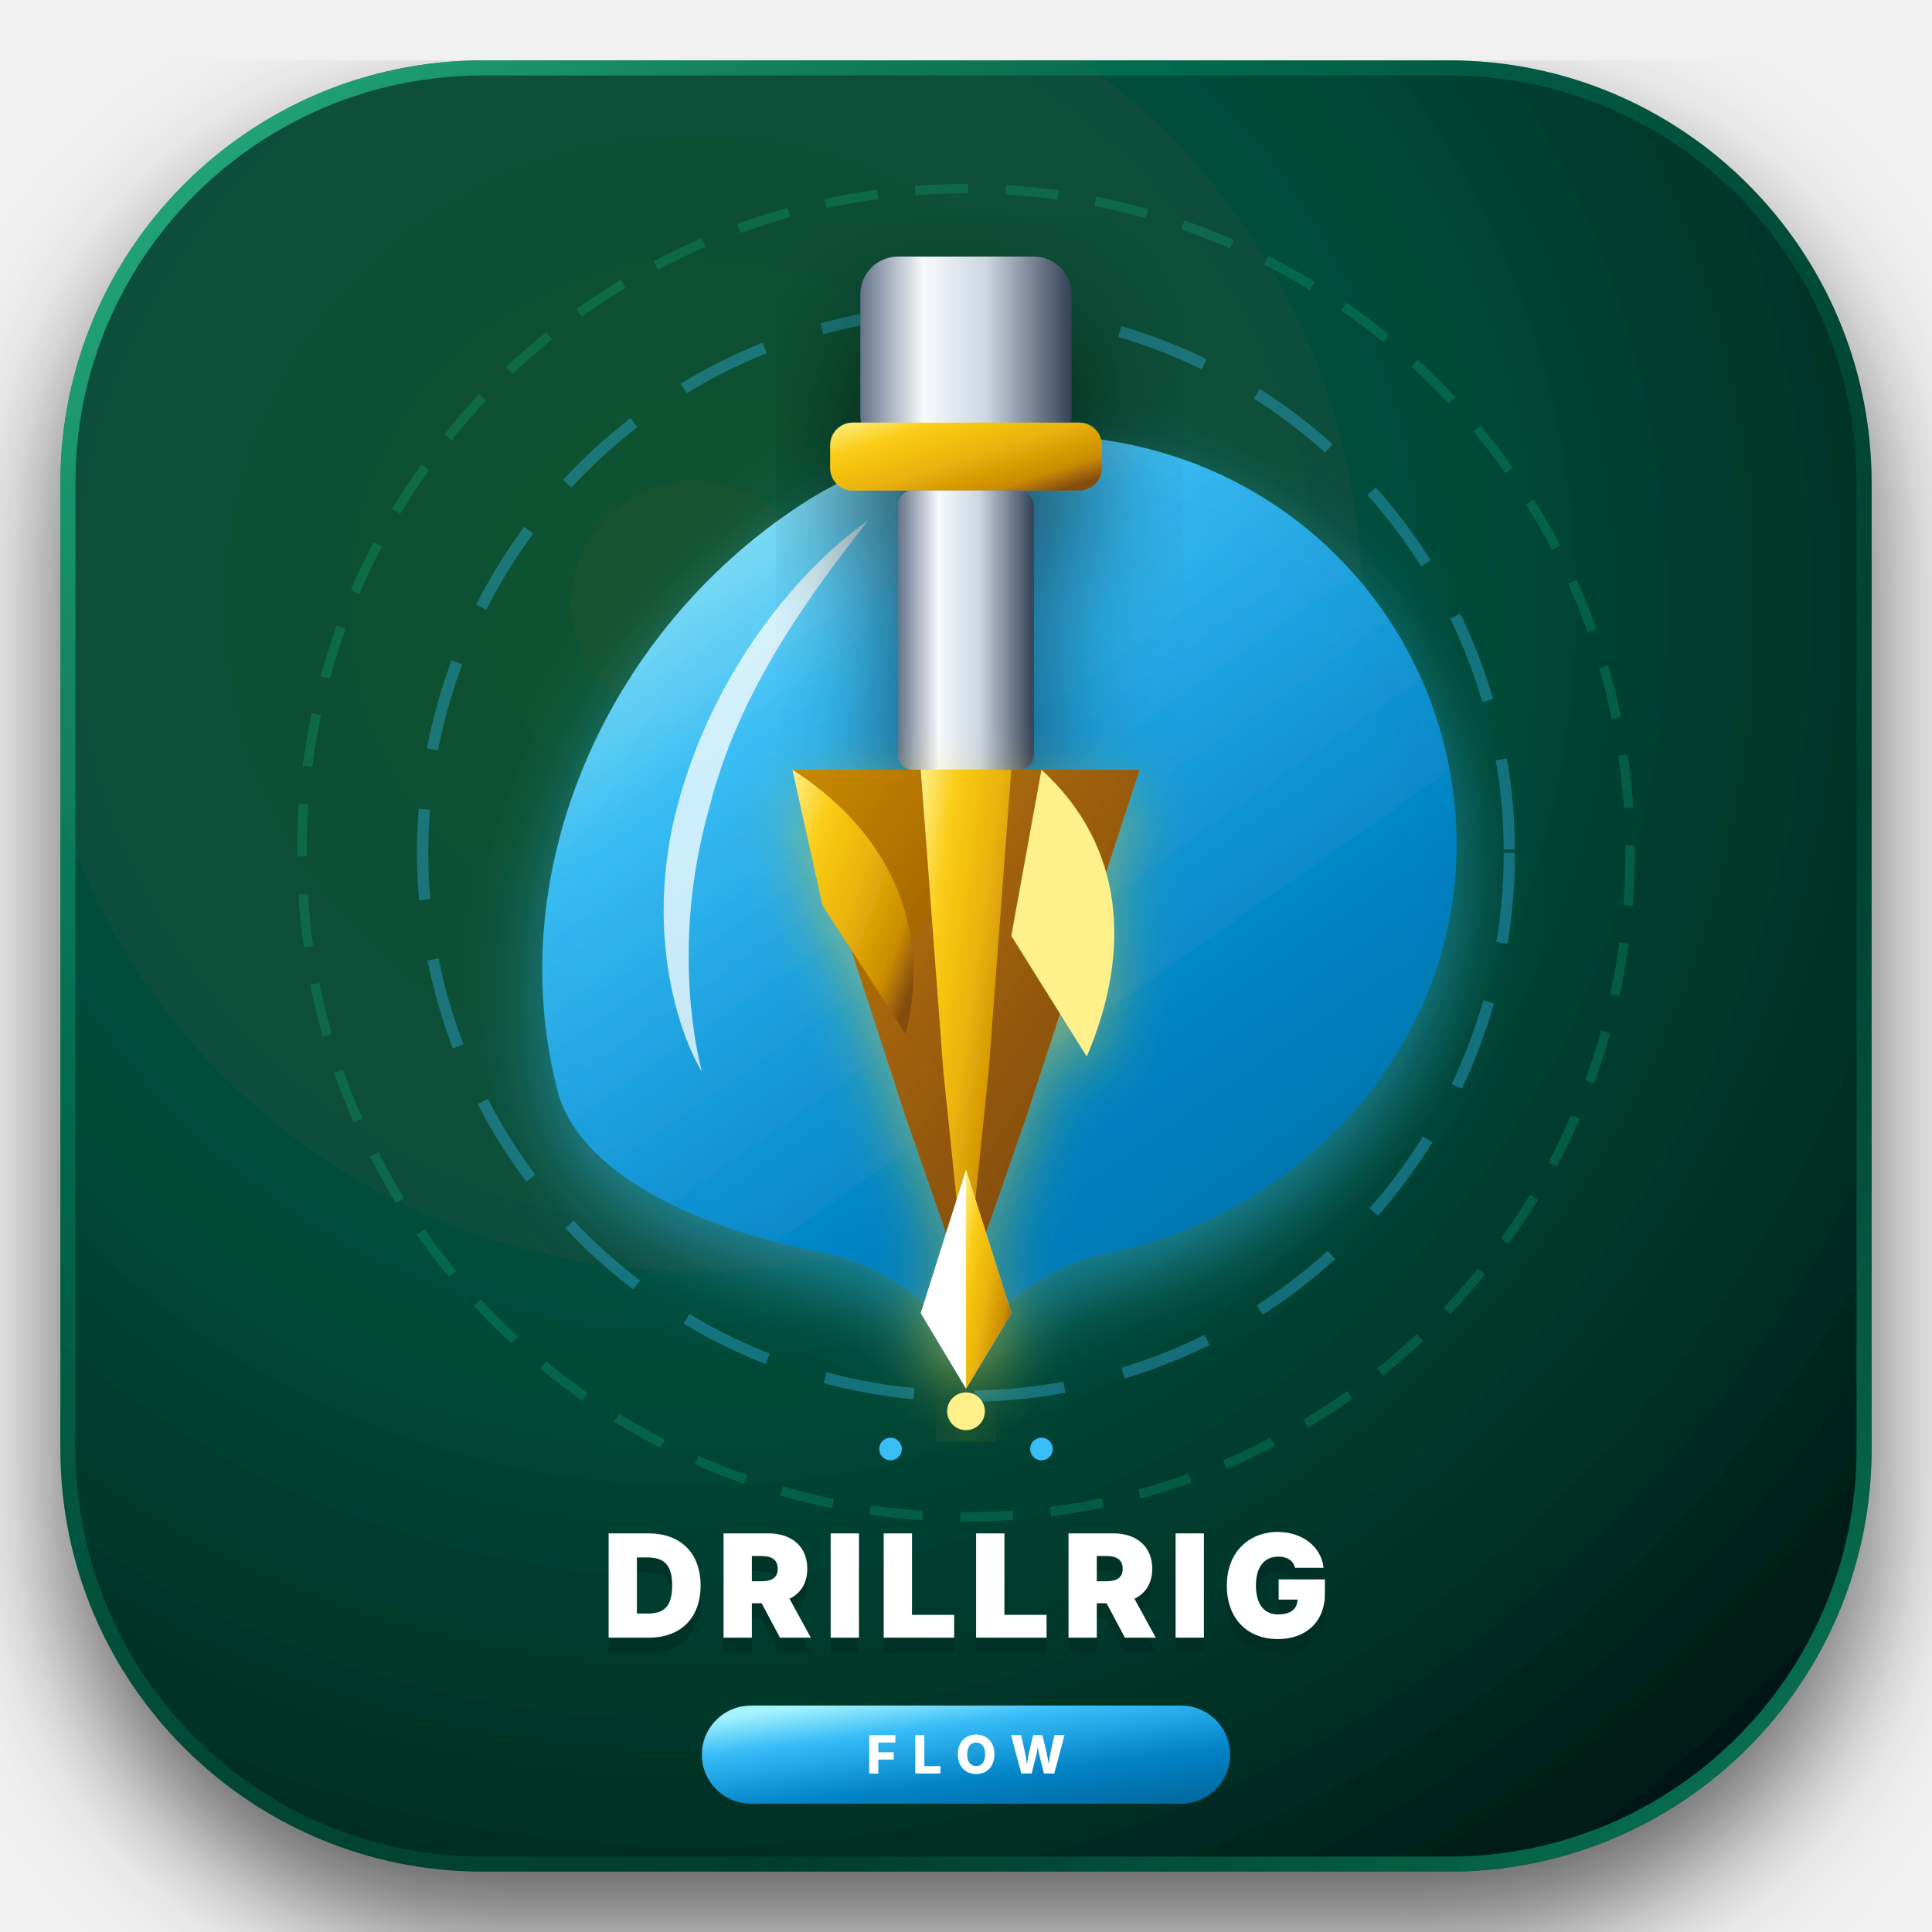
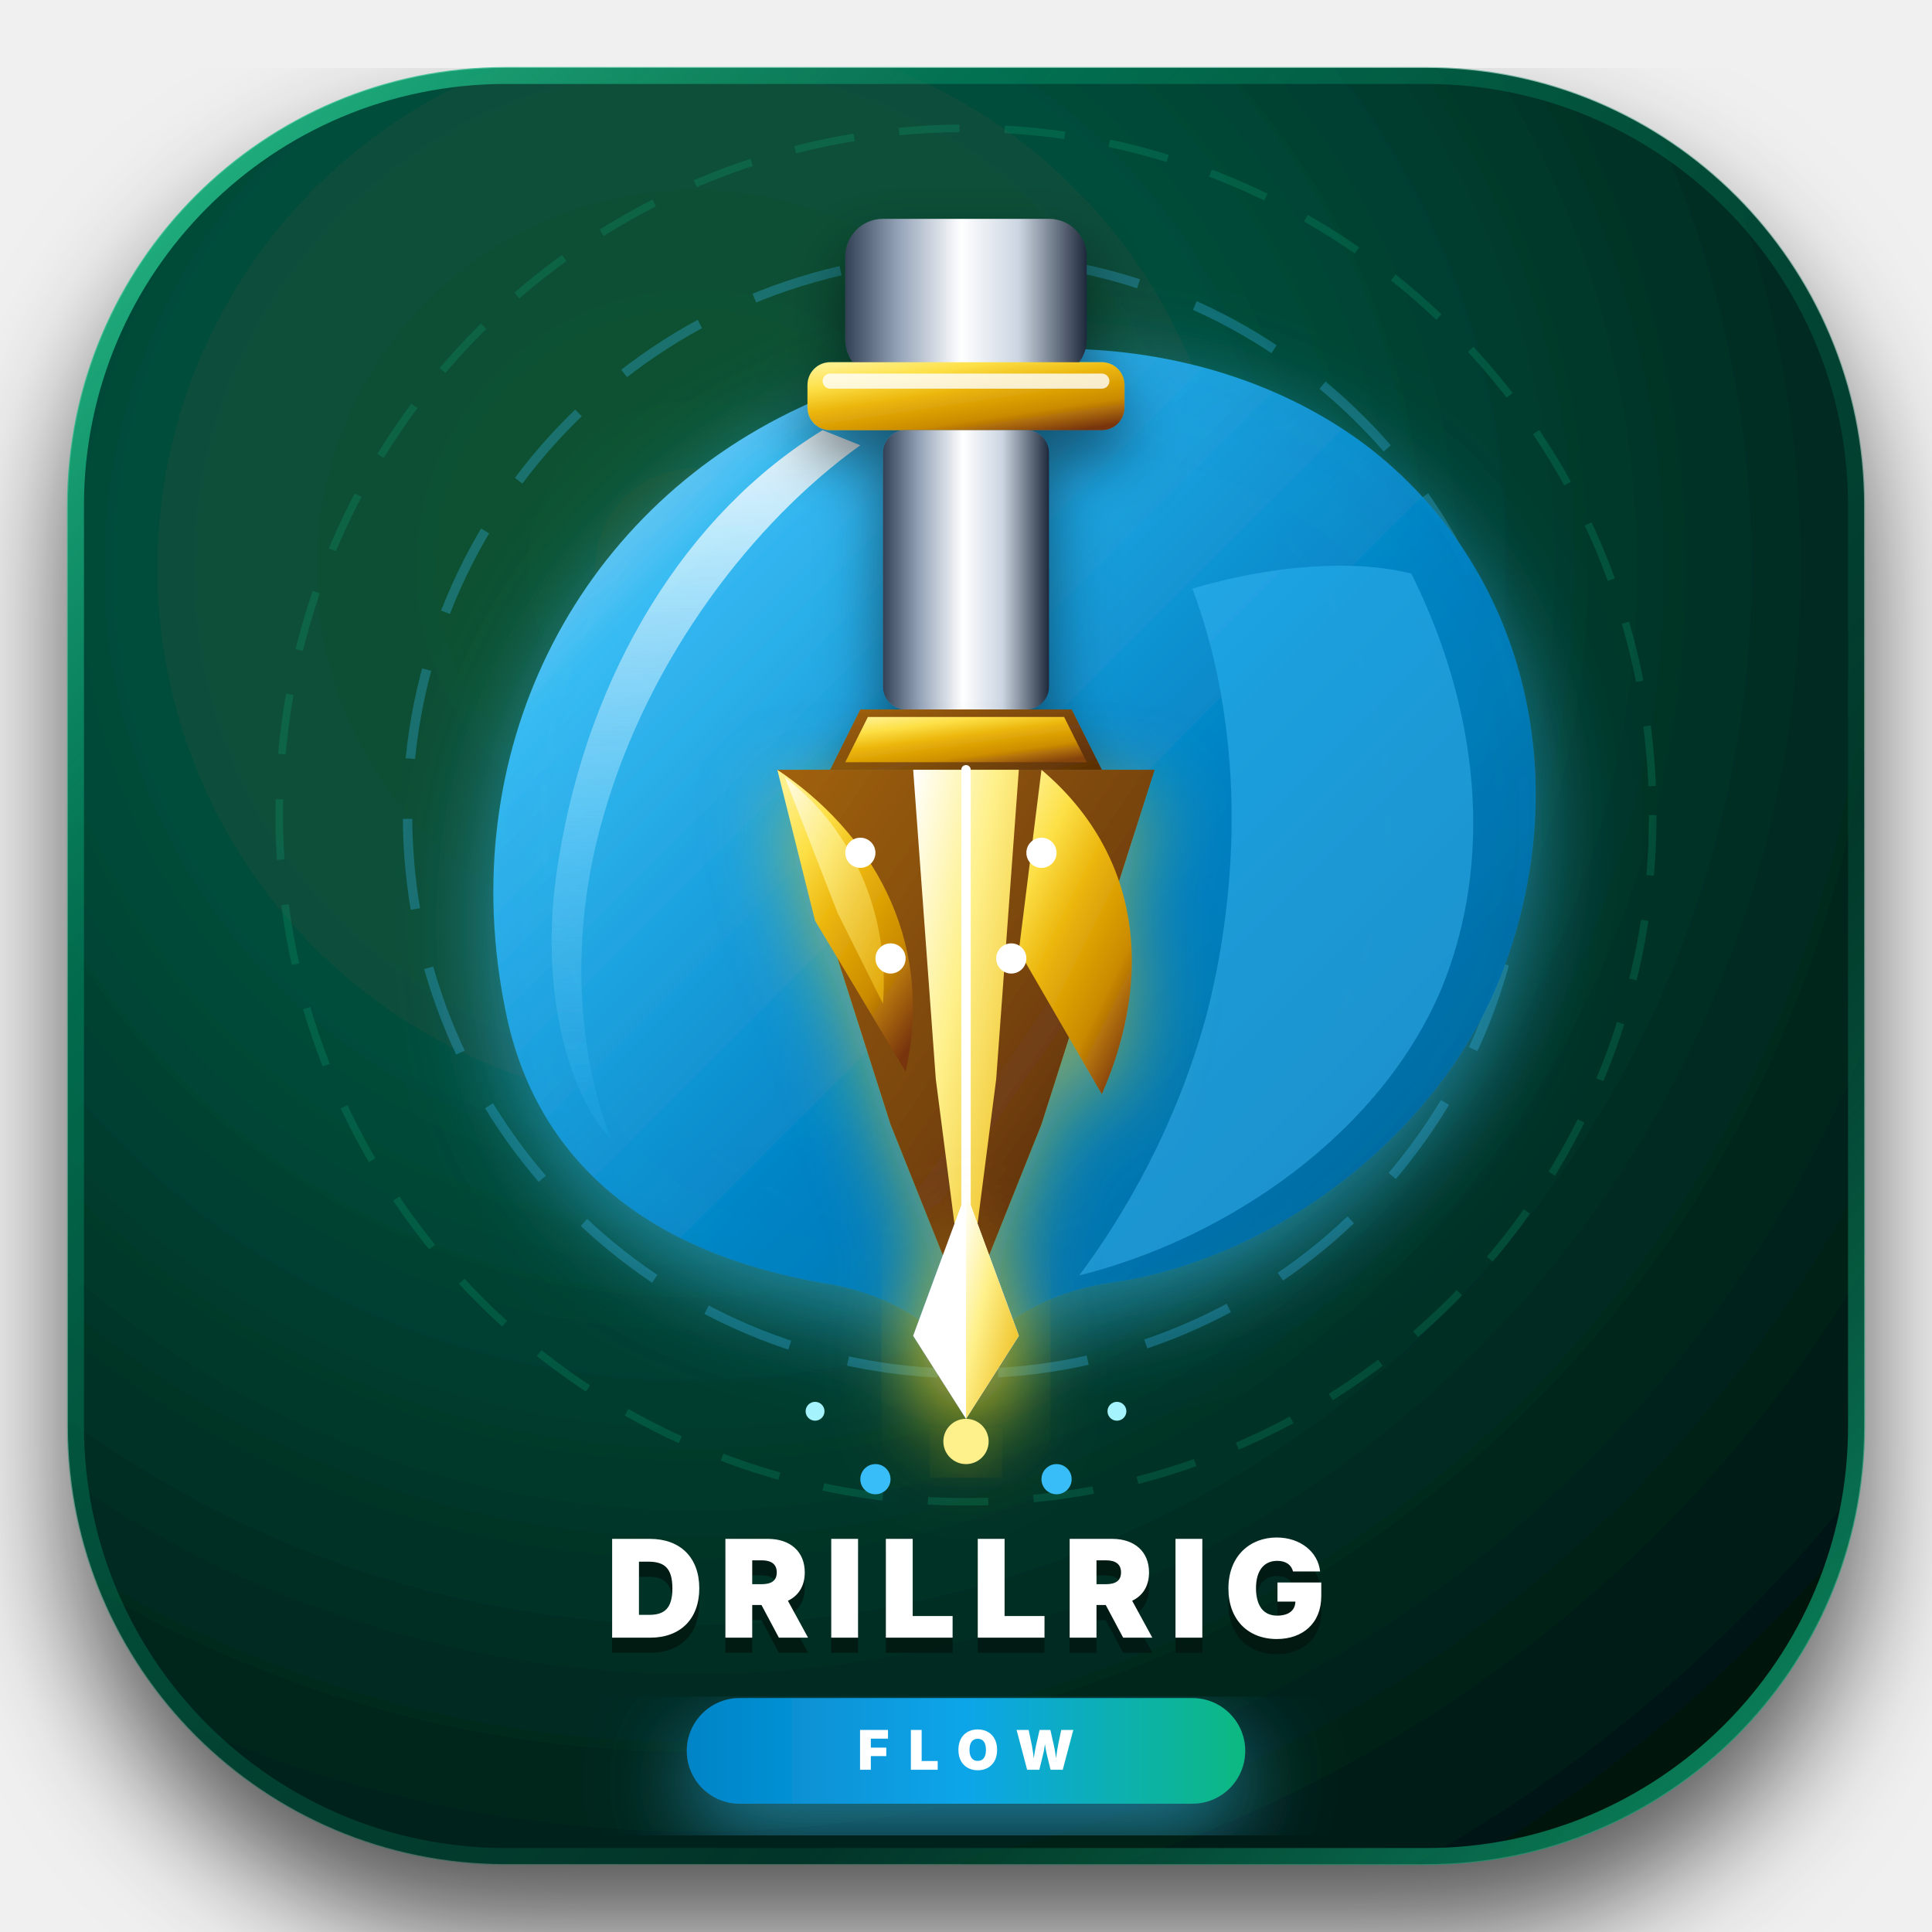
<svg xmlns="http://www.w3.org/2000/svg" viewBox="0 0 512 512" width="512" height="512">
  <defs>
-     <radialGradient id="bgGrad" cx="35%" cy="30%" r="85%">
+     <radialGradient id="bgGrad" cx="35%" cy="28%" r="88%">
      <stop offset="0%" stop-color="#14532d" />
-       <stop offset="45%" stop-color="#064e3b" />
-       <stop offset="85%" stop-color="#022c22" />
-       <stop offset="100%" stop-color="#011813" />
+       <stop offset="35%" stop-color="#064e3b" />
+       <stop offset="70%" stop-color="#022c22" />
+       <stop offset="100%" stop-color="#01140e" />
    </radialGradient>
    <linearGradient id="rimGrad" x1="0%" y1="0%" x2="100%" y2="100%">
-       <stop offset="0%" stop-color="#34d399" stop-opacity="0.8" />
-       <stop offset="30%" stop-color="#059669" stop-opacity="0.4" />
-       <stop offset="70%" stop-color="#047857" stop-opacity="0.2" />
-       <stop offset="100%" stop-color="#10b981" stop-opacity="0.7" />
+       <stop offset="0%" stop-color="#34d399" stop-opacity="0.95" />
+       <stop offset="25%" stop-color="#059669" stop-opacity="0.5" />
+       <stop offset="70%" stop-color="#065f46" stop-opacity="0.3" />
+       <stop offset="100%" stop-color="#10b981" stop-opacity="0.85" />
    </linearGradient>
-     <linearGradient id="goldLight" x1="0%" y1="0%" x2="100%" y2="80%">
+     <linearGradient id="steelChrome" x1="0%" y1="0%" x2="100%" y2="0%">
+       <stop offset="0%" stop-color="#334155" />
+       <stop offset="22%" stop-color="#94a3b8" />
+       <stop offset="48%" stop-color="#ffffff" />
+       <stop offset="72%" stop-color="#cbd5e1" />
+       <stop offset="100%" stop-color="#1e293b" />
+     </linearGradient>
+     <linearGradient id="goldLight" x1="15%" y1="0%" x2="85%" y2="100%">
      <stop offset="0%" stop-color="#fef08a" />
-       <stop offset="25%" stop-color="#facc15" />
-       <stop offset="55%" stop-color="#eab308" />
-       <stop offset="85%" stop-color="#ca8a04" />
-       <stop offset="100%" stop-color="#854d0e" />
+       <stop offset="20%" stop-color="#fde047" />
+       <stop offset="45%" stop-color="#eab308" />
+       <stop offset="75%" stop-color="#ca8a04" />
+       <stop offset="100%" stop-color="#78350f" />
    </linearGradient>
-     <linearGradient id="goldDark" x1="0%" y1="0%" x2="100%" y2="100%">
-       <stop offset="0%" stop-color="#ca8a04" />
-       <stop offset="40%" stop-color="#a16207" />
-       <stop offset="100%" stop-color="#713f12" />
+     <linearGradient id="goldHighlight" x1="0%" y1="0%" x2="100%" y2="100%">
+       <stop offset="0%" stop-color="#ffffff" />
+       <stop offset="40%" stop-color="#fef08a" />
+       <stop offset="100%" stop-color="#eab308" />
    </linearGradient>
-     <linearGradient id="aquaGrad" x1="20%" y1="0%" x2="90%" y2="100%">
-       <stop offset="0%" stop-color="#a5f3fc" />
-       <stop offset="25%" stop-color="#38bdf8" />
-       <stop offset="65%" stop-color="#0284c7" />
-       <stop offset="100%" stop-color="#0369a1" />
+     <linearGradient id="goldShade" x1="0%" y1="0%" x2="100%" y2="100%">
+       <stop offset="0%" stop-color="#a16207" />
+       <stop offset="60%" stop-color="#713f12" />
+       <stop offset="100%" stop-color="#451a03" />
    </linearGradient>
-     <linearGradient id="steelGrad" x1="0%" y1="0%" x2="100%" y2="0%">
-       <stop offset="0%" stop-color="#64748b" />
-       <stop offset="30%" stop-color="#f8fafc" />
-       <stop offset="60%" stop-color="#cbd5e1" />
-       <stop offset="100%" stop-color="#334155" />
+     <linearGradient id="flowRibbon" x1="0%" y1="0%" x2="100%" y2="100%">
+       <stop offset="0%" stop-color="#e0f2fe" />
+       <stop offset="20%" stop-color="#38bdf8" />
+       <stop offset="55%" stop-color="#0284c7" />
+       <stop offset="85%" stop-color="#0369a1" />
+       <stop offset="100%" stop-color="#0c4a6e" />
+     </linearGradient>
+     <linearGradient id="flowGleam" x1="0%" y1="0%" x2="0%" y2="100%">
+       <stop offset="0%" stop-color="#ffffff" stop-opacity="0.9" />
+       <stop offset="100%" stop-color="#38bdf8" stop-opacity="0.1" />
+     </linearGradient>
+     <linearGradient id="pillGrad" x1="0%" y1="0%" x2="100%" y2="0%">
+       <stop offset="0%" stop-color="#0284c7" />
+       <stop offset="50%" stop-color="#0ea5e9" />
+       <stop offset="100%" stop-color="#10b981" />
    </linearGradient>
    <filter id="shadow3D" x="-20%" y="-20%" width="150%" height="150%">
-       <feDropShadow dx="0" dy="16" stdDeviation="16" flood-color="#000000" flood-opacity="0.6" />
+       <feDropShadow dx="0" dy="18" stdDeviation="16" flood-color="#000000" flood-opacity="0.65" />
+     </filter>
+     <filter id="innerDepth" x="-20%" y="-20%" width="140%" height="140%">
+       <feDropShadow dx="0" dy="8" stdDeviation="8" flood-color="#000000" flood-opacity="0.5" />
+     </filter>
+     <filter id="glowAqua" x="-30%" y="-30%" width="160%" height="160%">
+       <feDropShadow dx="0" dy="8" stdDeviation="12" flood-color="#38bdf8" flood-opacity="0.6" />
    </filter>
    <filter id="glowGold" x="-30%" y="-30%" width="160%" height="160%">
-       <feDropShadow dx="0" dy="6" stdDeviation="8" flood-color="#facc15" flood-opacity="0.45" />
-     </filter>
-     <filter id="glowAqua" x="-30%" y="-30%" width="160%" height="160%">
-       <feDropShadow dx="0" dy="8" stdDeviation="10" flood-color="#38bdf8" flood-opacity="0.55" />
+       <feDropShadow dx="0" dy="6" stdDeviation="10" flood-color="#facc15" flood-opacity="0.5" />
    </filter>
  </defs>
-   <rect x="16" y="16" width="480" height="480" rx="112" fill="url(#bgGrad)" filter="url(#shadow3D)" />
-   <rect x="18" y="18" width="476" height="476" rx="110" fill="none" stroke="url(#rimGrad)" stroke-width="4" />
-   <circle cx="256" cy="226" r="176" fill="none" stroke="#10b981" stroke-width="2.5" stroke-dasharray="14 10" opacity="0.25" />
-   <circle cx="256" cy="226" r="144" fill="none" stroke="#38bdf8" stroke-width="3" stroke-dasharray="24 16" opacity="0.35" />
+   <rect x="18" y="18" width="476" height="476" rx="116" fill="url(#bgGrad)" filter="url(#shadow3D)" />
+   <rect x="20" y="20" width="472" height="472" rx="114" fill="none" stroke="url(#rimGrad)" stroke-width="4.5" />
+   <circle cx="256" cy="216" r="182" fill="none" stroke="#10b981" stroke-width="2" stroke-dasharray="16 12" opacity="0.2" />
+   <circle cx="256" cy="216" r="148" fill="none" stroke="#38bdf8" stroke-width="2.5" stroke-dasharray="24 16" opacity="0.3" />
+   <circle cx="256" cy="216" r="112" fill="none" stroke="#facc15" stroke-width="1.5" stroke-dasharray="8 8" opacity="0.25" />
  <g filter="url(#glowAqua)">
-     <path d="M 148 290 C 132 230 162 165 215 132 C 248 112 290 110 324 126 C 362 144 386 182 386 224 C 386 278 344 322 294 332 C 278 335 264 346 256 358 C 248 346 234 335 218 332 C 182 325 154 310 148 290 Z" fill="url(#aquaGrad)" opacity="0.95" />
-     <path d="M 230 138 C 210 152 186 182 178 220 C 172 250 180 274 186 284 C 182 268 180 242 188 214 C 196 182 216 156 230 138 Z" fill="#ffffff" opacity="0.75" />
+     <path d="M 134 268 C 120 200 152 136 212 108 C 262 84 322 88 362 118 C 404 150 418 206 398 258 C 382 300 338 334 294 340 C 274 343 260 354 256 364 C 252 354 238 343 218 340 C 172 332 142 308 134 268 Z" fill="url(#flowRibbon)" opacity="0.95" />
+     <path d="M 218 114 C 182 136 156 178 148 228 C 142 264 152 292 162 302 C 154 282 150 250 160 216 C 172 174 200 138 228 118 Z" fill="url(#flowGleam)" />
+     <path d="M 374 152 C 392 188 396 228 382 262 C 366 300 326 328 286 338 C 298 322 312 298 320 268 C 330 228 328 188 316 156 C 336 150 358 148 374 152 Z" fill="#38bdf8" opacity="0.45" />
  </g>
-   <g filter="url(#shadow3D)">
-     <rect x="228" y="68" width="56" height="52" rx="10" fill="url(#steelGrad)" />
-     <rect x="220" y="112" width="72" height="18" rx="6" fill="url(#goldLight)" />
-     <rect x="238" y="130" width="36" height="74" rx="4" fill="url(#steelGrad)" />
+   <g filter="url(#innerDepth)">
+     <rect x="224" y="58" width="64" height="42" rx="10" fill="url(#steelChrome)" />
+     <rect x="214" y="96" width="84" height="18" rx="6" fill="url(#goldLight)" />
+     <rect x="218" y="99" width="76" height="4" rx="2" fill="#ffffff" opacity="0.8" />
+     <rect x="234" y="114" width="44" height="74" rx="6" fill="url(#steelChrome)" />
+     <polygon points="228,188 284,188 292,204 220,204" fill="url(#goldShade)" />
+     <polygon points="230,190 282,190 288,202 224,202" fill="url(#goldLight)" />
  </g>
  <g filter="url(#glowGold)">
-     <path d="M 210 204 L 302 204 L 272 296 L 256 342 L 240 296 Z" fill="url(#goldDark)" />
-     <path d="M 210 204 C 232 218 248 242 240 274 L 218 240 Z" fill="url(#goldLight)" />
-     <path d="M 244 204 L 268 204 L 262 284 L 256 342 L 250 284 Z" fill="url(#goldLight)" />
-     <path d="M 276 204 C 298 224 300 252 288 280 L 268 248 Z" fill="#fef08a" />
-     <polygon points="256,310 268,348 256,368 244,348" fill="#ffffff" />
-     <polygon points="256,310 268,348 256,368" fill="url(#goldLight)" />
+     <path d="M 206 204 L 306 204 L 276 298 L 256 348 L 236 298 Z" fill="url(#goldShade)" />
+     <path d="M 206 204 C 230 220 248 248 240 284 L 216 244 Z" fill="url(#goldLight)" />
+     <path d="M 208 206 C 224 218 236 240 234 266 L 222 242 Z" fill="url(#goldHighlight)" opacity="0.75" />
+     <path d="M 242 204 L 270 204 L 264 286 L 256 348 L 248 286 Z" fill="url(#goldHighlight)" />
+     <line x1="256" y1="204" x2="256" y2="346" stroke="#ffffff" stroke-width="2.5" stroke-linecap="round" />
+     <path d="M 276 204 C 302 226 306 258 292 290 L 270 252 Z" fill="url(#goldLight)" />
+     <circle cx="228" cy="226" r="4" fill="#ffffff" />
+     <circle cx="236" cy="254" r="4" fill="#ffffff" />
+     <circle cx="276" cy="226" r="4" fill="#ffffff" />
+     <circle cx="268" cy="254" r="4" fill="#ffffff" />
+     <polygon points="256,316 270,354 256,376 242,354" fill="#ffffff" filter="url(#glowGold)" />
+     <polygon points="256,316 270,354 256,376" fill="url(#goldHighlight)" />
  </g>
-   <circle cx="256" cy="374" r="5" fill="#fef08a" filter="url(#glowGold)" />
-   <circle cx="236" cy="384" r="3" fill="#38bdf8" />
-   <circle cx="276" cy="384" r="3" fill="#38bdf8" />
-   <text x="256" y="438" font-family="'Plus Jakarta Sans', 'Inter', -apple-system, sans-serif" font-size="38" font-weight="900" fill="#022c22" text-anchor="middle" letter-spacing="3" opacity="0.6">DRILLRIG</text>
-   <text x="256" y="434" font-family="'Plus Jakarta Sans', 'Inter', -apple-system, sans-serif" font-size="38" font-weight="900" fill="#ffffff" text-anchor="middle" letter-spacing="3">DRILLRIG</text>
-   <g transform="translate(186, 452)">
-     <rect width="140" height="26" rx="13" fill="url(#aquaGrad)" />
-     <text x="70" y="18" font-family="'Plus Jakarta Sans', 'Inter', -apple-system, sans-serif" font-size="14" font-weight="800" fill="#ffffff" text-anchor="middle" letter-spacing="4">FLOW</text>
+   <circle cx="256" cy="382" r="6" fill="#fef08a" filter="url(#glowGold)" />
+   <circle cx="232" cy="392" r="4" fill="#38bdf8" filter="url(#glowAqua)" />
+   <circle cx="280" cy="392" r="4" fill="#38bdf8" filter="url(#glowAqua)" />
+   <circle cx="216" cy="374" r="2.5" fill="#a5f3fc" />
+   <circle cx="296" cy="374" r="2.5" fill="#a5f3fc" />
+   <text x="256" y="438" font-family="'Plus Jakarta Sans', 'Inter', -apple-system, sans-serif" font-size="36" font-weight="900" fill="#01140e" text-anchor="middle" letter-spacing="4" opacity="0.75">DRILLRIG</text>
+   <text x="256" y="434" font-family="'Plus Jakarta Sans', 'Inter', -apple-system, sans-serif" font-size="36" font-weight="900" fill="#ffffff" text-anchor="middle" letter-spacing="4">DRILLRIG</text>
+   <g transform="translate(182, 450)">
+     <rect width="148" height="28" rx="14" fill="url(#pillGrad)" filter="url(#glowAqua)" />
+     <text x="74" y="19" font-family="'Plus Jakarta Sans', 'Inter', -apple-system, sans-serif" font-size="14.5" font-weight="900" fill="#ffffff" text-anchor="middle" letter-spacing="5">FLOW</text>
  </g>
</svg>
